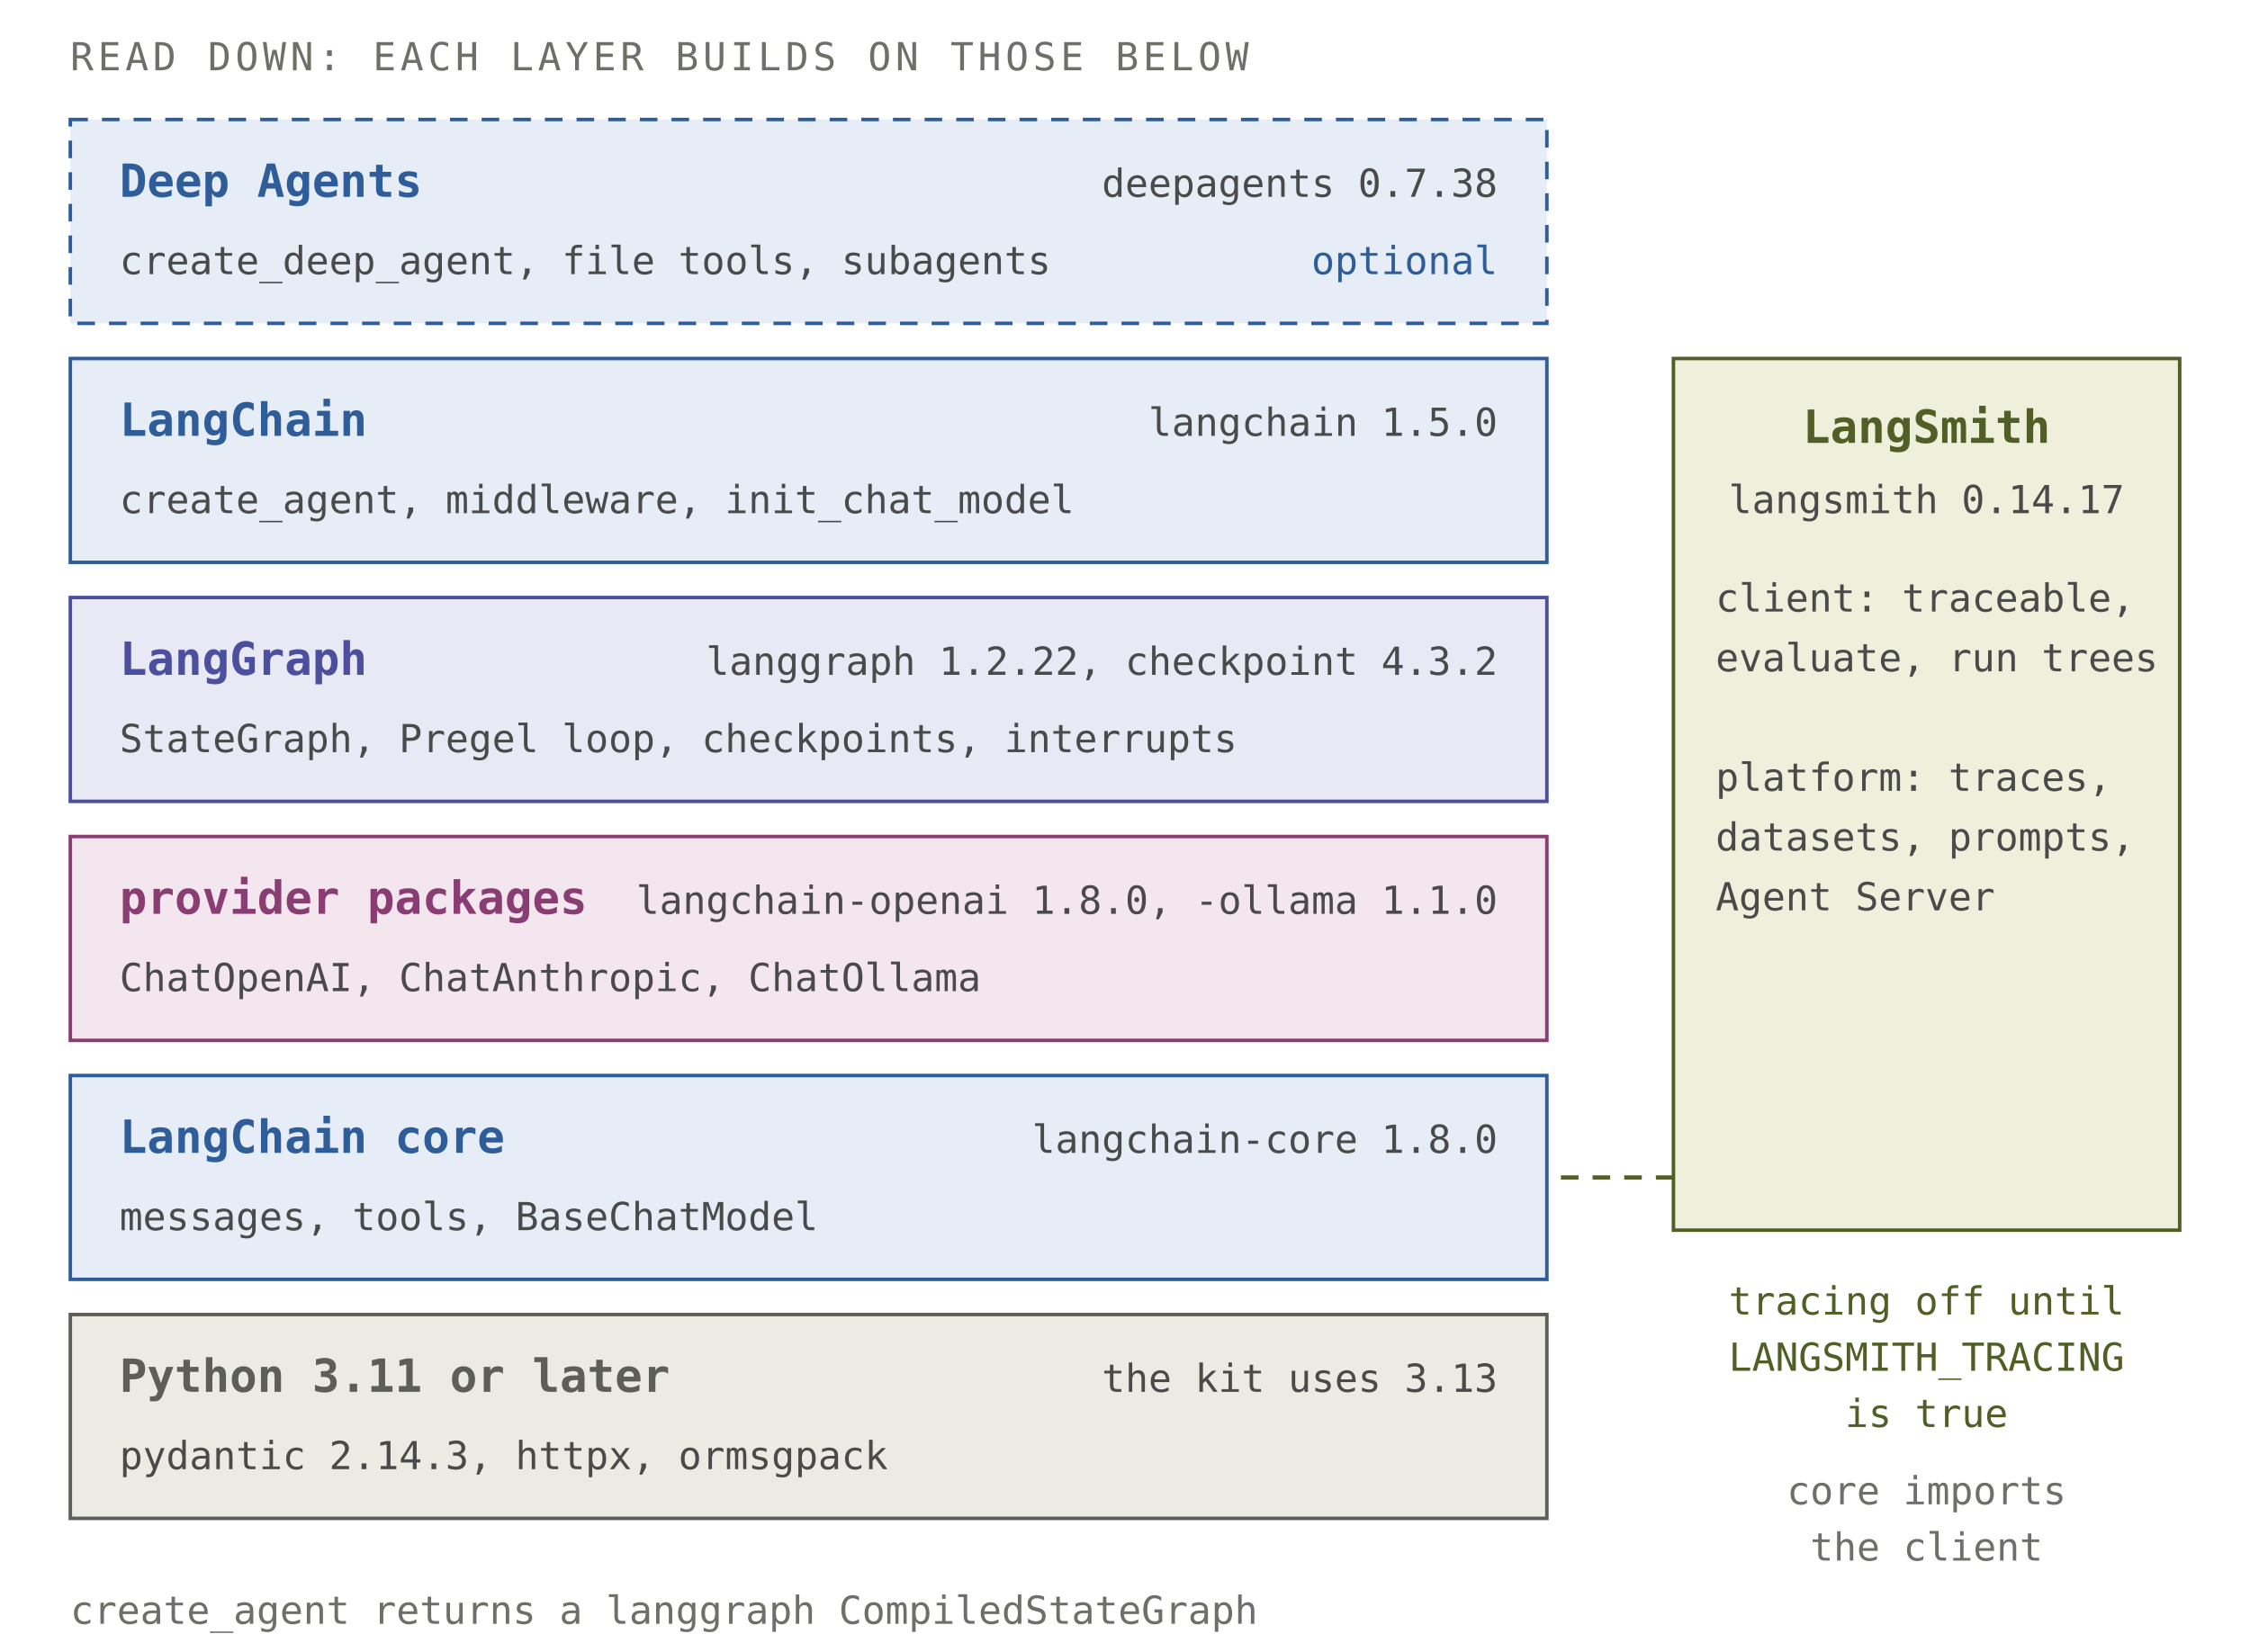
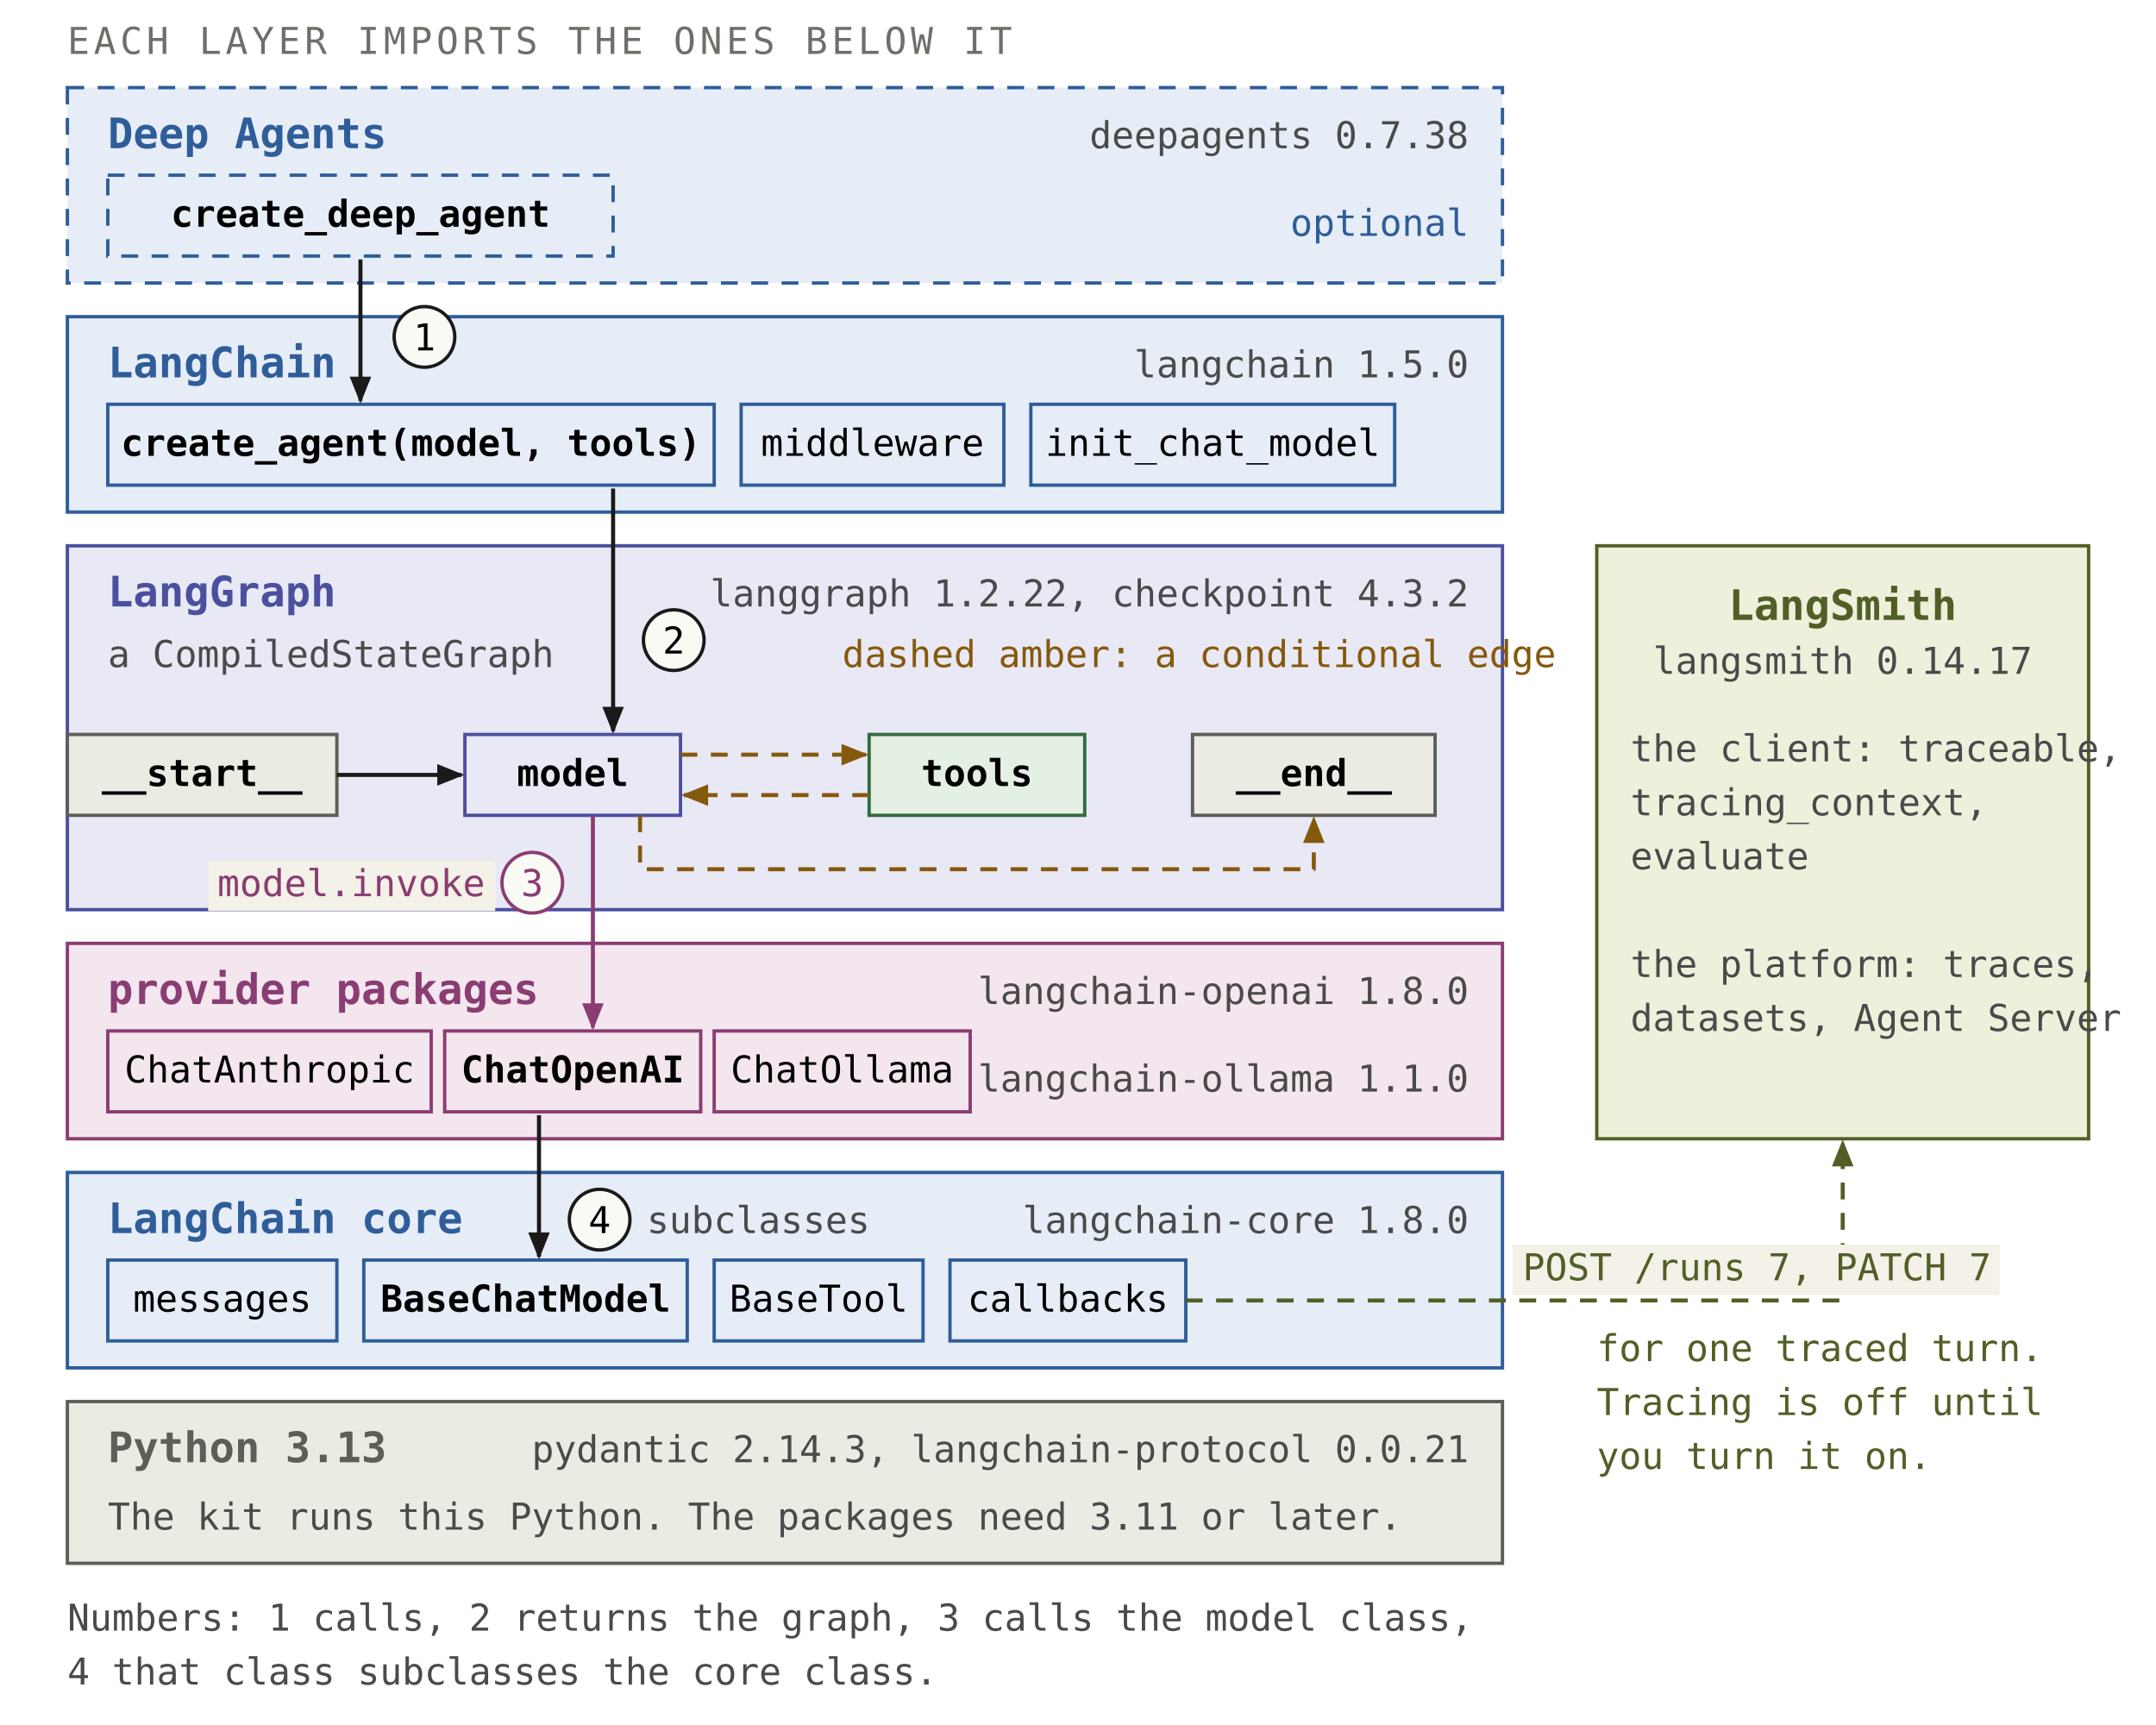
- <svg xmlns="http://www.w3.org/2000/svg" viewBox="0 0 640 470" role="img" aria-labelledby="fig-1-1-title fig-1-1-desc" font-family="JetBrains Mono, ui-monospace, monospace">
-   <text x="20" y="20" font-size="11" letter-spacing="1.2" fill="var(--m-ink-mute, #6f6f6a)">READ DOWN: EACH LAYER BUILDS ON THOSE BELOW</text>
-   <rect x="20" y="34" width="420" height="58" fill="var(--m-blue-fill, #e6edf6)" stroke="var(--m-blue-ink, #2f5d9a)" stroke-dasharray="5 4" />
-   <text x="34" y="56" font-size="13" font-weight="700" fill="var(--m-blue-ink, #2f5d9a)">Deep Agents</text>
-   <text x="426" y="56" font-size="11" text-anchor="end" fill="var(--m-ink-soft, #4a4a4a)">deepagents 0.7.38</text>
-   <text x="34" y="78" font-size="11" class="m-serif" fill="var(--m-ink-soft, #4a4a4a)">create_deep_agent, file tools, subagents</text>
-   <rect x="20" y="102" width="420" height="58" fill="var(--m-blue-fill, #e6edf6)" stroke="var(--m-blue-ink, #2f5d9a)" />
-   <text x="34" y="124" font-size="13" font-weight="700" fill="var(--m-blue-ink, #2f5d9a)">LangChain</text>
-   <text x="426" y="124" font-size="11" text-anchor="end" fill="var(--m-ink-soft, #4a4a4a)">langchain 1.5.0</text>
-   <text x="34" y="146" font-size="11" class="m-serif" fill="var(--m-ink-soft, #4a4a4a)">create_agent, middleware, init_chat_model</text>
-   <rect x="20" y="170" width="420" height="58" fill="var(--m-indigo-fill, #e9e9f6)" stroke="var(--m-indigo-ink, #4b4f9e)" />
-   <text x="34" y="192" font-size="13" font-weight="700" fill="var(--m-indigo-ink, #4b4f9e)">LangGraph</text>
-   <text x="426" y="192" font-size="11" text-anchor="end" fill="var(--m-ink-soft, #4a4a4a)">langgraph 1.2.22, checkpoint 4.3.2</text>
-   <text x="34" y="214" font-size="11" class="m-serif" fill="var(--m-ink-soft, #4a4a4a)">StateGraph, Pregel loop, checkpoints, interrupts</text>
-   <rect x="20" y="238" width="420" height="58" fill="var(--m-plum-fill, #f4e6ef)" stroke="var(--m-plum-ink, #8a3d72)" />
-   <text x="34" y="260" font-size="13" font-weight="700" fill="var(--m-plum-ink, #8a3d72)">provider packages</text>
-   <text x="426" y="260" font-size="11" text-anchor="end" fill="var(--m-ink-soft, #4a4a4a)">langchain-openai 1.8.0, -ollama 1.1.0</text>
-   <text x="34" y="282" font-size="11" class="m-serif" fill="var(--m-ink-soft, #4a4a4a)">ChatOpenAI, ChatAnthropic, ChatOllama</text>
-   <rect x="20" y="306" width="420" height="58" fill="var(--m-blue-fill, #e6edf6)" stroke="var(--m-blue-ink, #2f5d9a)" />
-   <text x="34" y="328" font-size="13" font-weight="700" fill="var(--m-blue-ink, #2f5d9a)">LangChain core</text>
-   <text x="426" y="328" font-size="11" text-anchor="end" fill="var(--m-ink-soft, #4a4a4a)">langchain-core 1.8.0</text>
-   <text x="34" y="350" font-size="11" class="m-serif" fill="var(--m-ink-soft, #4a4a4a)">messages, tools, BaseChatModel</text>
-   <rect x="20" y="374" width="420" height="58" fill="var(--m-grey-fill, #ecebe3)" stroke="var(--m-grey-ink, #5e5e59)" />
-   <text x="34" y="396" font-size="13" font-weight="700" fill="var(--m-grey-ink, #5e5e59)">Python 3.11 or later</text>
-   <text x="426" y="396" font-size="11" text-anchor="end" fill="var(--m-ink-soft, #4a4a4a)">the kit uses 3.13</text>
-   <text x="34" y="418" font-size="11" class="m-serif" fill="var(--m-ink-soft, #4a4a4a)">pydantic 2.14.3, httpx, ormsgpack</text>
-   <text x="426" y="78" font-size="11" text-anchor="end" class="m-serif" fill="var(--m-blue-ink, #2f5d9a)">optional</text>
-   <rect x="476" y="102" width="144" height="248" fill="var(--m-olive-fill, #eef0dc)" stroke="var(--m-olive-ink, #515f26)" />
-   <text x="548" y="126" font-size="13" text-anchor="middle" font-weight="700" fill="var(--m-olive-ink, #515f26)">LangSmith</text>
-   <text x="548" y="146" font-size="11" text-anchor="middle" fill="var(--m-ink-soft, #4a4a4a)">langsmith 0.14.17</text>
-   <text x="488" y="174" font-size="11" class="m-serif" fill="var(--m-ink-soft, #4a4a4a)">client: traceable,</text>
-   <text x="488" y="191" font-size="11" class="m-serif" fill="var(--m-ink-soft, #4a4a4a)">evaluate, run trees</text>
-   <text x="488" y="225" font-size="11" class="m-serif" fill="var(--m-ink-soft, #4a4a4a)">platform: traces,</text>
-   <text x="488" y="242" font-size="11" class="m-serif" fill="var(--m-ink-soft, #4a4a4a)">datasets, prompts,</text>
-   <text x="488" y="259" font-size="11" class="m-serif" fill="var(--m-ink-soft, #4a4a4a)">Agent Server</text>
-   <line x1="476" y1="335" x2="441" y2="335" stroke="var(--m-olive-ink, #515f26)" stroke-width="1.2" stroke-dasharray="5 4" />
-   <text x="548" y="374" font-size="11" text-anchor="middle" class="m-serif" fill="var(--m-olive-ink, #515f26)">tracing off until</text>
-   <text x="548" y="390" font-size="11" text-anchor="middle" fill="var(--m-olive-ink, #515f26)">LANGSMITH_TRACING</text>
-   <text x="548" y="406" font-size="11" text-anchor="middle" class="m-serif" fill="var(--m-olive-ink, #515f26)">is true</text>
-   <text x="548" y="428" font-size="11" text-anchor="middle" class="m-serif" fill="var(--m-ink-mute, #6f6f6a)">core imports</text>
-   <text x="548" y="444" font-size="11" text-anchor="middle" class="m-serif" fill="var(--m-ink-mute, #6f6f6a)">the client</text>
-   <text x="20" y="462" font-size="11" class="m-serif" fill="var(--m-ink-mute, #6f6f6a)">create_agent returns a langgraph CompiledStateGraph</text>
+ <svg xmlns="http://www.w3.org/2000/svg" viewBox="0 0 640 512" role="img" aria-labelledby="fig-1-1-title fig-1-1-desc" font-family="JetBrains Mono, ui-monospace, monospace">
+   <defs>
+     <marker id="fig-1-1-head-ink" viewBox="0 0 10 10" refX="9" refY="5" markerWidth="8" markerHeight="8" markerUnits="userSpaceOnUse" orient="auto-start-reverse">
+       <path d="M0 1 L10 5 L0 9 z" fill="var(--m-ink, #1a1a1a)" />
+     </marker>
+     <marker id="fig-1-1-head-amber" viewBox="0 0 10 10" refX="9" refY="5" markerWidth="8" markerHeight="8" markerUnits="userSpaceOnUse" orient="auto-start-reverse">
+       <path d="M0 1 L10 5 L0 9 z" fill="var(--m-amber-ink, #85590c)" />
+     </marker>
+     <marker id="fig-1-1-head-plum" viewBox="0 0 10 10" refX="9" refY="5" markerWidth="8" markerHeight="8" markerUnits="userSpaceOnUse" orient="auto-start-reverse">
+       <path d="M0 1 L10 5 L0 9 z" fill="var(--m-plum-ink, #8a3d72)" />
+     </marker>
+     <marker id="fig-1-1-head-olive" viewBox="0 0 10 10" refX="9" refY="5" markerWidth="8" markerHeight="8" markerUnits="userSpaceOnUse" orient="auto-start-reverse">
+       <path d="M0 1 L10 5 L0 9 z" fill="var(--m-olive-ink, #515f26)" />
+     </marker>
+   </defs>
+   <text x="20" y="16" font-size="11" letter-spacing="1.2" fill="var(--m-ink-mute, #6f6f6a)">EACH LAYER IMPORTS THE ONES BELOW IT</text>
+   <rect x="20" y="26" width="426" height="58" fill="var(--m-blue-fill, #e6edf6)" stroke="var(--m-blue-ink, #2f5d9a)" stroke-dasharray="5 4" />
+   <text x="32" y="44" font-size="12.5" font-weight="700" fill="var(--m-blue-ink, #2f5d9a)">Deep Agents</text>
+   <text x="436" y="44" font-size="11" text-anchor="end" fill="var(--m-ink-soft, #4a4a4a)">deepagents 0.7.38</text>
+   <rect x="32" y="52" width="150" height="24" fill="var(--m-blue-fill, #e6edf6)" stroke="var(--m-blue-ink, #2f5d9a)" stroke-dasharray="5 4" />
+   <text x="107" y="67.3" font-size="11" text-anchor="middle" font-weight="700">create_deep_agent</text>
+   <text x="436" y="70" font-size="11" text-anchor="end" class="m-serif" fill="var(--m-blue-ink, #2f5d9a)">optional</text>
+   <rect x="20" y="94" width="426" height="58" fill="var(--m-blue-fill, #e6edf6)" stroke="var(--m-blue-ink, #2f5d9a)" />
+   <text x="32" y="112" font-size="12.5" font-weight="700" fill="var(--m-blue-ink, #2f5d9a)">LangChain</text>
+   <text x="436" y="112" font-size="11" text-anchor="end" fill="var(--m-ink-soft, #4a4a4a)">langchain 1.5.0</text>
+   <rect x="32" y="120" width="180" height="24" fill="var(--m-blue-fill, #e6edf6)" stroke="var(--m-blue-ink, #2f5d9a)" />
+   <text x="122" y="135.3" font-size="11" text-anchor="middle" font-weight="700">create_agent(model, tools)</text>
+   <rect x="220" y="120" width="78" height="24" fill="var(--m-blue-fill, #e6edf6)" stroke="var(--m-blue-ink, #2f5d9a)" />
+   <text x="259" y="135.3" font-size="11" text-anchor="middle" font-weight="400">middleware</text>
+   <rect x="306" y="120" width="108" height="24" fill="var(--m-blue-fill, #e6edf6)" stroke="var(--m-blue-ink, #2f5d9a)" />
+   <text x="360" y="135.3" font-size="11" text-anchor="middle" font-weight="400">init_chat_model</text>
+   <rect x="20" y="162" width="426" height="108" fill="var(--m-indigo-fill, #e9e9f6)" stroke="var(--m-indigo-ink, #4b4f9e)" />
+   <text x="32" y="180" font-size="12.5" font-weight="700" fill="var(--m-indigo-ink, #4b4f9e)">LangGraph</text>
+   <text x="436" y="180" font-size="11" text-anchor="end" fill="var(--m-ink-soft, #4a4a4a)">langgraph 1.2.22, checkpoint 4.3.2</text>
+   <text x="32" y="198" font-size="11" class="m-serif" fill="var(--m-ink-soft, #4a4a4a)">a CompiledStateGraph</text>
+   <text x="250" y="198" font-size="11" class="m-serif" fill="var(--m-amber-ink, #85590c)">dashed amber: a conditional edge</text>
+   <rect x="20" y="218" width="80" height="24" fill="var(--m-grey-fill, #ecebe3)" stroke="var(--m-grey-ink, #5e5e59)" />
+   <text x="60" y="233.3" font-size="11" text-anchor="middle" font-weight="700">__start__</text>
+   <rect x="138" y="218" width="64" height="24" fill="var(--m-indigo-fill, #e9e9f6)" stroke="var(--m-indigo-ink, #4b4f9e)" />
+   <text x="170" y="233.3" font-size="11" text-anchor="middle" font-weight="700">model</text>
+   <rect x="258" y="218" width="64" height="24" fill="var(--m-green-fill, #e5f0e4)" stroke="var(--m-green-ink, #336b40)" />
+   <text x="290" y="233.3" font-size="11" text-anchor="middle" font-weight="700">tools</text>
+   <rect x="354" y="218" width="72" height="24" fill="var(--m-grey-fill, #ecebe3)" stroke="var(--m-grey-ink, #5e5e59)" />
+   <text x="390" y="233.3" font-size="11" text-anchor="middle" font-weight="700">__end__</text>
+   <line x1="100" y1="230" x2="137" y2="230" stroke="var(--m-ink, #1a1a1a)" stroke-width="1.2" marker-end="url(#fig-1-1-head-ink)" />
+   <path d="M190 242 V258 H390 V243" fill="none" stroke="var(--m-amber-ink, #85590c)" stroke-width="1.2" stroke-dasharray="5 4" stroke-linejoin="round" marker-end="url(#fig-1-1-head-amber)" />
+   <line x1="202" y1="224" x2="257" y2="224" stroke="var(--m-amber-ink, #85590c)" stroke-width="1.2" stroke-dasharray="5 4" marker-end="url(#fig-1-1-head-amber)" />
+   <line x1="258" y1="236" x2="203" y2="236" stroke="var(--m-amber-ink, #85590c)" stroke-width="1.2" stroke-dasharray="5 4" marker-end="url(#fig-1-1-head-amber)" />
+   <rect x="20" y="280" width="426" height="58" fill="var(--m-plum-fill, #f4e6ef)" stroke="var(--m-plum-ink, #8a3d72)" />
+   <text x="32" y="298" font-size="12.5" font-weight="700" fill="var(--m-plum-ink, #8a3d72)">provider packages</text>
+   <text x="436" y="298" font-size="11" text-anchor="end" fill="var(--m-ink-soft, #4a4a4a)">langchain-openai 1.8.0</text>
+   <rect x="32" y="306" width="96" height="24" fill="var(--m-plum-fill, #f4e6ef)" stroke="var(--m-plum-ink, #8a3d72)" />
+   <text x="80" y="321.3" font-size="11" text-anchor="middle" font-weight="400">ChatAnthropic</text>
+   <rect x="132" y="306" width="76" height="24" fill="var(--m-plum-fill, #f4e6ef)" stroke="var(--m-plum-ink, #8a3d72)" />
+   <text x="170" y="321.3" font-size="11" text-anchor="middle" font-weight="700">ChatOpenAI</text>
+   <rect x="212" y="306" width="76" height="24" fill="var(--m-plum-fill, #f4e6ef)" stroke="var(--m-plum-ink, #8a3d72)" />
+   <text x="250" y="321.3" font-size="11" text-anchor="middle" font-weight="400">ChatOllama</text>
+   <text x="436" y="324" font-size="11" text-anchor="end" fill="var(--m-ink-soft, #4a4a4a)">langchain-ollama 1.1.0</text>
+   <rect x="20" y="348" width="426" height="58" fill="var(--m-blue-fill, #e6edf6)" stroke="var(--m-blue-ink, #2f5d9a)" />
+   <text x="32" y="366" font-size="12.5" font-weight="700" fill="var(--m-blue-ink, #2f5d9a)">LangChain core</text>
+   <text x="436" y="366" font-size="11" text-anchor="end" fill="var(--m-ink-soft, #4a4a4a)">langchain-core 1.8.0</text>
+   <rect x="32" y="374" width="68" height="24" fill="var(--m-blue-fill, #e6edf6)" stroke="var(--m-blue-ink, #2f5d9a)" />
+   <text x="66" y="389.3" font-size="11" text-anchor="middle" font-weight="400">messages</text>
+   <rect x="108" y="374" width="96" height="24" fill="var(--m-blue-fill, #e6edf6)" stroke="var(--m-blue-ink, #2f5d9a)" />
+   <text x="156" y="389.3" font-size="11" text-anchor="middle" font-weight="700">BaseChatModel</text>
+   <rect x="212" y="374" width="62" height="24" fill="var(--m-blue-fill, #e6edf6)" stroke="var(--m-blue-ink, #2f5d9a)" />
+   <text x="243" y="389.3" font-size="11" text-anchor="middle" font-weight="400">BaseTool</text>
+   <rect x="282" y="374" width="70" height="24" fill="var(--m-blue-fill, #e6edf6)" stroke="var(--m-blue-ink, #2f5d9a)" />
+   <text x="317" y="389.3" font-size="11" text-anchor="middle" font-weight="400">callbacks</text>
+   <rect x="20" y="416" width="426" height="48" fill="var(--m-grey-fill, #ecebe3)" stroke="var(--m-grey-ink, #5e5e59)" />
+   <text x="32" y="434" font-size="12.5" font-weight="700" fill="var(--m-grey-ink, #5e5e59)">Python 3.13</text>
+   <text x="436" y="434" font-size="11" text-anchor="end" fill="var(--m-ink-soft, #4a4a4a)">pydantic 2.14.3, langchain-protocol 0.0.21</text>
+   <text x="32" y="454" font-size="11" class="m-serif" fill="var(--m-ink-soft, #4a4a4a)">The kit runs this Python. The packages need 3.11 or later.</text>
+   <g data-beat="1">
+     <animate attributeName="opacity" values="0;0;1" keyTimes="0;0;1" calcMode="spline" keySplines="0 0 1 1;0.23 1 0.32 1" dur="0.45s" begin="indefinite" fill="freeze" />
+     <animateTransform attributeName="transform" type="translate" values="0 4;0 4;0 0" keyTimes="0;0;1" calcMode="spline" keySplines="0 0 1 1;0.23 1 0.32 1" dur="0.45s" begin="indefinite" fill="freeze" />
+     <line x1="107" y1="77" x2="107" y2="119" stroke="var(--m-ink, #1a1a1a)" stroke-width="1.2" marker-end="url(#fig-1-1-head-ink)" />
+     <circle class="m-packet" r="3.5" fill="var(--m-ink, #1a1a1a)" opacity="0">
+       <animateMotion path="M107 77 L107 119" keyPoints="0;0;1;1" keyTimes="0;0;0.688;1" calcMode="linear" dur="0.8s" begin="indefinite" fill="freeze" />
+       <animate attributeName="opacity" values="0;0;1;1;0" keyTimes="0;0;0.1;0.688;1" dur="0.8s" begin="indefinite" fill="freeze" />
+     </circle>
+     <circle cx="126" cy="100" r="9" fill="var(--m-paper, #fafaf5)" stroke="var(--m-ink, #1a1a1a)" stroke-width="1" />
+     <text x="126" y="104" font-size="11" text-anchor="middle">1</text>
+   </g>
+   <g data-beat="2">
+     <animate attributeName="opacity" values="0;0;1" keyTimes="0;0.571;1" calcMode="spline" keySplines="0 0 1 1;0.23 1 0.32 1" dur="1.05s" begin="indefinite" fill="freeze" />
+     <animateTransform attributeName="transform" type="translate" values="0 4;0 4;0 0" keyTimes="0;0.571;1" calcMode="spline" keySplines="0 0 1 1;0.23 1 0.32 1" dur="1.05s" begin="indefinite" fill="freeze" />
+     <line x1="182" y1="145" x2="182" y2="217" stroke="var(--m-ink, #1a1a1a)" stroke-width="1.2" marker-end="url(#fig-1-1-head-ink)" />
+     <circle class="m-packet" r="3.5" fill="var(--m-ink, #1a1a1a)" opacity="0">
+       <animateMotion path="M182 145 L182 217" keyPoints="0;0;1;1" keyTimes="0;0.429;0.821;1" calcMode="linear" dur="1.4s" begin="indefinite" fill="freeze" />
+       <animate attributeName="opacity" values="0;0;1;1;0" keyTimes="0;0.429;0.486;0.821;1" dur="1.4s" begin="indefinite" fill="freeze" />
+     </circle>
+     <circle cx="200" cy="190" r="9" fill="var(--m-paper, #fafaf5)" stroke="var(--m-ink, #1a1a1a)" stroke-width="1" />
+     <text x="200" y="194" font-size="11" text-anchor="middle">2</text>
+   </g>
+   <g data-beat="3">
+     <animate attributeName="opacity" values="0;0;1" keyTimes="0;0.727;1" calcMode="spline" keySplines="0 0 1 1;0.23 1 0.32 1" dur="1.65s" begin="indefinite" fill="freeze" />
+     <animateTransform attributeName="transform" type="translate" values="0 4;0 4;0 0" keyTimes="0;0.727;1" calcMode="spline" keySplines="0 0 1 1;0.23 1 0.32 1" dur="1.65s" begin="indefinite" fill="freeze" />
+     <line x1="176" y1="242" x2="176" y2="305" stroke="var(--m-plum-ink, #8a3d72)" stroke-width="1.2" marker-end="url(#fig-1-1-head-plum)" />
+     <circle class="m-packet" r="3.5" fill="var(--m-plum-ink, #8a3d72)" opacity="0">
+       <animateMotion path="M176 242 L176 305" keyPoints="0;0;1;1" keyTimes="0;0.6;0.875;1" calcMode="linear" dur="2s" begin="indefinite" fill="freeze" />
+       <animate attributeName="opacity" values="0;0;1;1;0" keyTimes="0;0.6;0.64;0.875;1" dur="2s" begin="indefinite" fill="freeze" />
+     </circle>
+     <circle cx="158" cy="262" r="9" fill="var(--m-paper, #fafaf5)" stroke="var(--m-plum-ink, #8a3d72)" stroke-width="1" />
+     <text x="158" y="266" font-size="11" text-anchor="middle" fill="var(--m-plum-ink, #8a3d72)">3</text>
+     <rect class="m-knock" x="61.8" y="255.42" width="85.2" height="15" fill="var(--m-panel, #f3f1e8)" />
+     <text x="144" y="266" font-size="11" text-anchor="end" fill="var(--m-plum-ink, #8a3d72)">model.invoke</text>
+   </g>
+   <g data-beat="4">
+     <animate attributeName="opacity" values="0;0;1" keyTimes="0;0.8;1" calcMode="spline" keySplines="0 0 1 1;0.23 1 0.32 1" dur="2.25s" begin="indefinite" fill="freeze" />
+     <animateTransform attributeName="transform" type="translate" values="0 4;0 4;0 0" keyTimes="0;0.8;1" calcMode="spline" keySplines="0 0 1 1;0.23 1 0.32 1" dur="2.25s" begin="indefinite" fill="freeze" />
+     <line x1="160" y1="331" x2="160" y2="373" stroke="var(--m-ink, #1a1a1a)" stroke-width="1.2" marker-end="url(#fig-1-1-head-ink)" />
+     <circle class="m-packet" r="3.5" fill="var(--m-ink, #1a1a1a)" opacity="0">
+       <animateMotion path="M160 331 L160 373" keyPoints="0;0;1;1" keyTimes="0;0.692;0.904;1" calcMode="linear" dur="2.6s" begin="indefinite" fill="freeze" />
+       <animate attributeName="opacity" values="0;0;1;1;0" keyTimes="0;0.692;0.723;0.904;1" dur="2.6s" begin="indefinite" fill="freeze" />
+     </circle>
+     <circle cx="178" cy="362" r="9" fill="var(--m-paper, #fafaf5)" stroke="var(--m-ink, #1a1a1a)" stroke-width="1" />
+     <text x="178" y="366" font-size="11" text-anchor="middle">4</text>
+     <text x="192" y="366" font-size="11" class="m-serif" fill="var(--m-ink-soft, #4a4a4a)">subclasses</text>
+   </g>
+   <g data-beat="5">
+     <animate attributeName="opacity" values="0;0;1" keyTimes="0;0.842;1" calcMode="spline" keySplines="0 0 1 1;0.23 1 0.32 1" dur="2.85s" begin="indefinite" fill="freeze" />
+     <animateTransform attributeName="transform" type="translate" values="0 4;0 4;0 0" keyTimes="0;0.842;1" calcMode="spline" keySplines="0 0 1 1;0.23 1 0.32 1" dur="2.85s" begin="indefinite" fill="freeze" />
+     <rect x="474" y="162" width="146" height="176" fill="var(--m-olive-fill, #eef0dc)" stroke="var(--m-olive-ink, #515f26)" />
+     <text x="547" y="184" font-size="12.5" text-anchor="middle" font-weight="700" fill="var(--m-olive-ink, #515f26)">LangSmith</text>
+     <text x="547" y="200" font-size="11" text-anchor="middle" fill="var(--m-ink-soft, #4a4a4a)">langsmith 0.14.17</text>
+     <text x="484" y="226" font-size="11" class="m-serif" fill="var(--m-ink-soft, #4a4a4a)">the client: traceable,</text>
+     <text x="484" y="242" font-size="11" class="m-serif" fill="var(--m-ink-soft, #4a4a4a)">tracing_context,</text>
+     <text x="484" y="258" font-size="11" class="m-serif" fill="var(--m-ink-soft, #4a4a4a)">evaluate</text>
+     <text x="484" y="290" font-size="11" class="m-serif" fill="var(--m-ink-soft, #4a4a4a)">the platform: traces,</text>
+     <text x="484" y="306" font-size="11" class="m-serif" fill="var(--m-ink-soft, #4a4a4a)">datasets, Agent Server</text>
+     <path d="M352 386 H547 V339" fill="none" stroke="var(--m-olive-ink, #515f26)" stroke-width="1.2" stroke-dasharray="5 4" stroke-linejoin="round" marker-end="url(#fig-1-1-head-olive)" />
+     <circle class="m-packet" r="3.5" fill="var(--m-olive-ink, #515f26)" opacity="0">
+       <animateMotion path="M352 386 H547 V339" keyPoints="0;0;1;1" keyTimes="0;0.75;0.922;1" calcMode="linear" dur="3.2s" begin="indefinite" fill="freeze" />
+       <animate attributeName="opacity" values="0;0;1;1;0" keyTimes="0;0.75;0.775;0.922;1" dur="3.2s" begin="indefinite" fill="freeze" />
+     </circle>
+     <rect class="m-knock" x="449" y="369.42" width="144.6" height="15" fill="var(--m-panel, #f3f1e8)" />
+     <text x="452" y="380" font-size="11" fill="var(--m-olive-ink, #515f26)">POST /runs 7, PATCH 7</text>
+     <text x="474" y="404" font-size="11" class="m-serif" fill="var(--m-olive-ink, #515f26)">for one traced turn.</text>
+     <text x="474" y="420" font-size="11" class="m-serif" fill="var(--m-olive-ink, #515f26)">Tracing is off until</text>
+     <text x="474" y="436" font-size="11" class="m-serif" fill="var(--m-olive-ink, #515f26)">you turn it on.</text>
+   </g>
+   <text x="20" y="484" font-size="11" class="m-serif" fill="var(--m-ink-soft, #4a4a4a)">Numbers: 1 calls, 2 returns the graph, 3 calls the model class,</text>
+   <text x="20" y="500" font-size="11" class="m-serif" fill="var(--m-ink-soft, #4a4a4a)">4 that class subclasses the core class.</text>
</svg>
